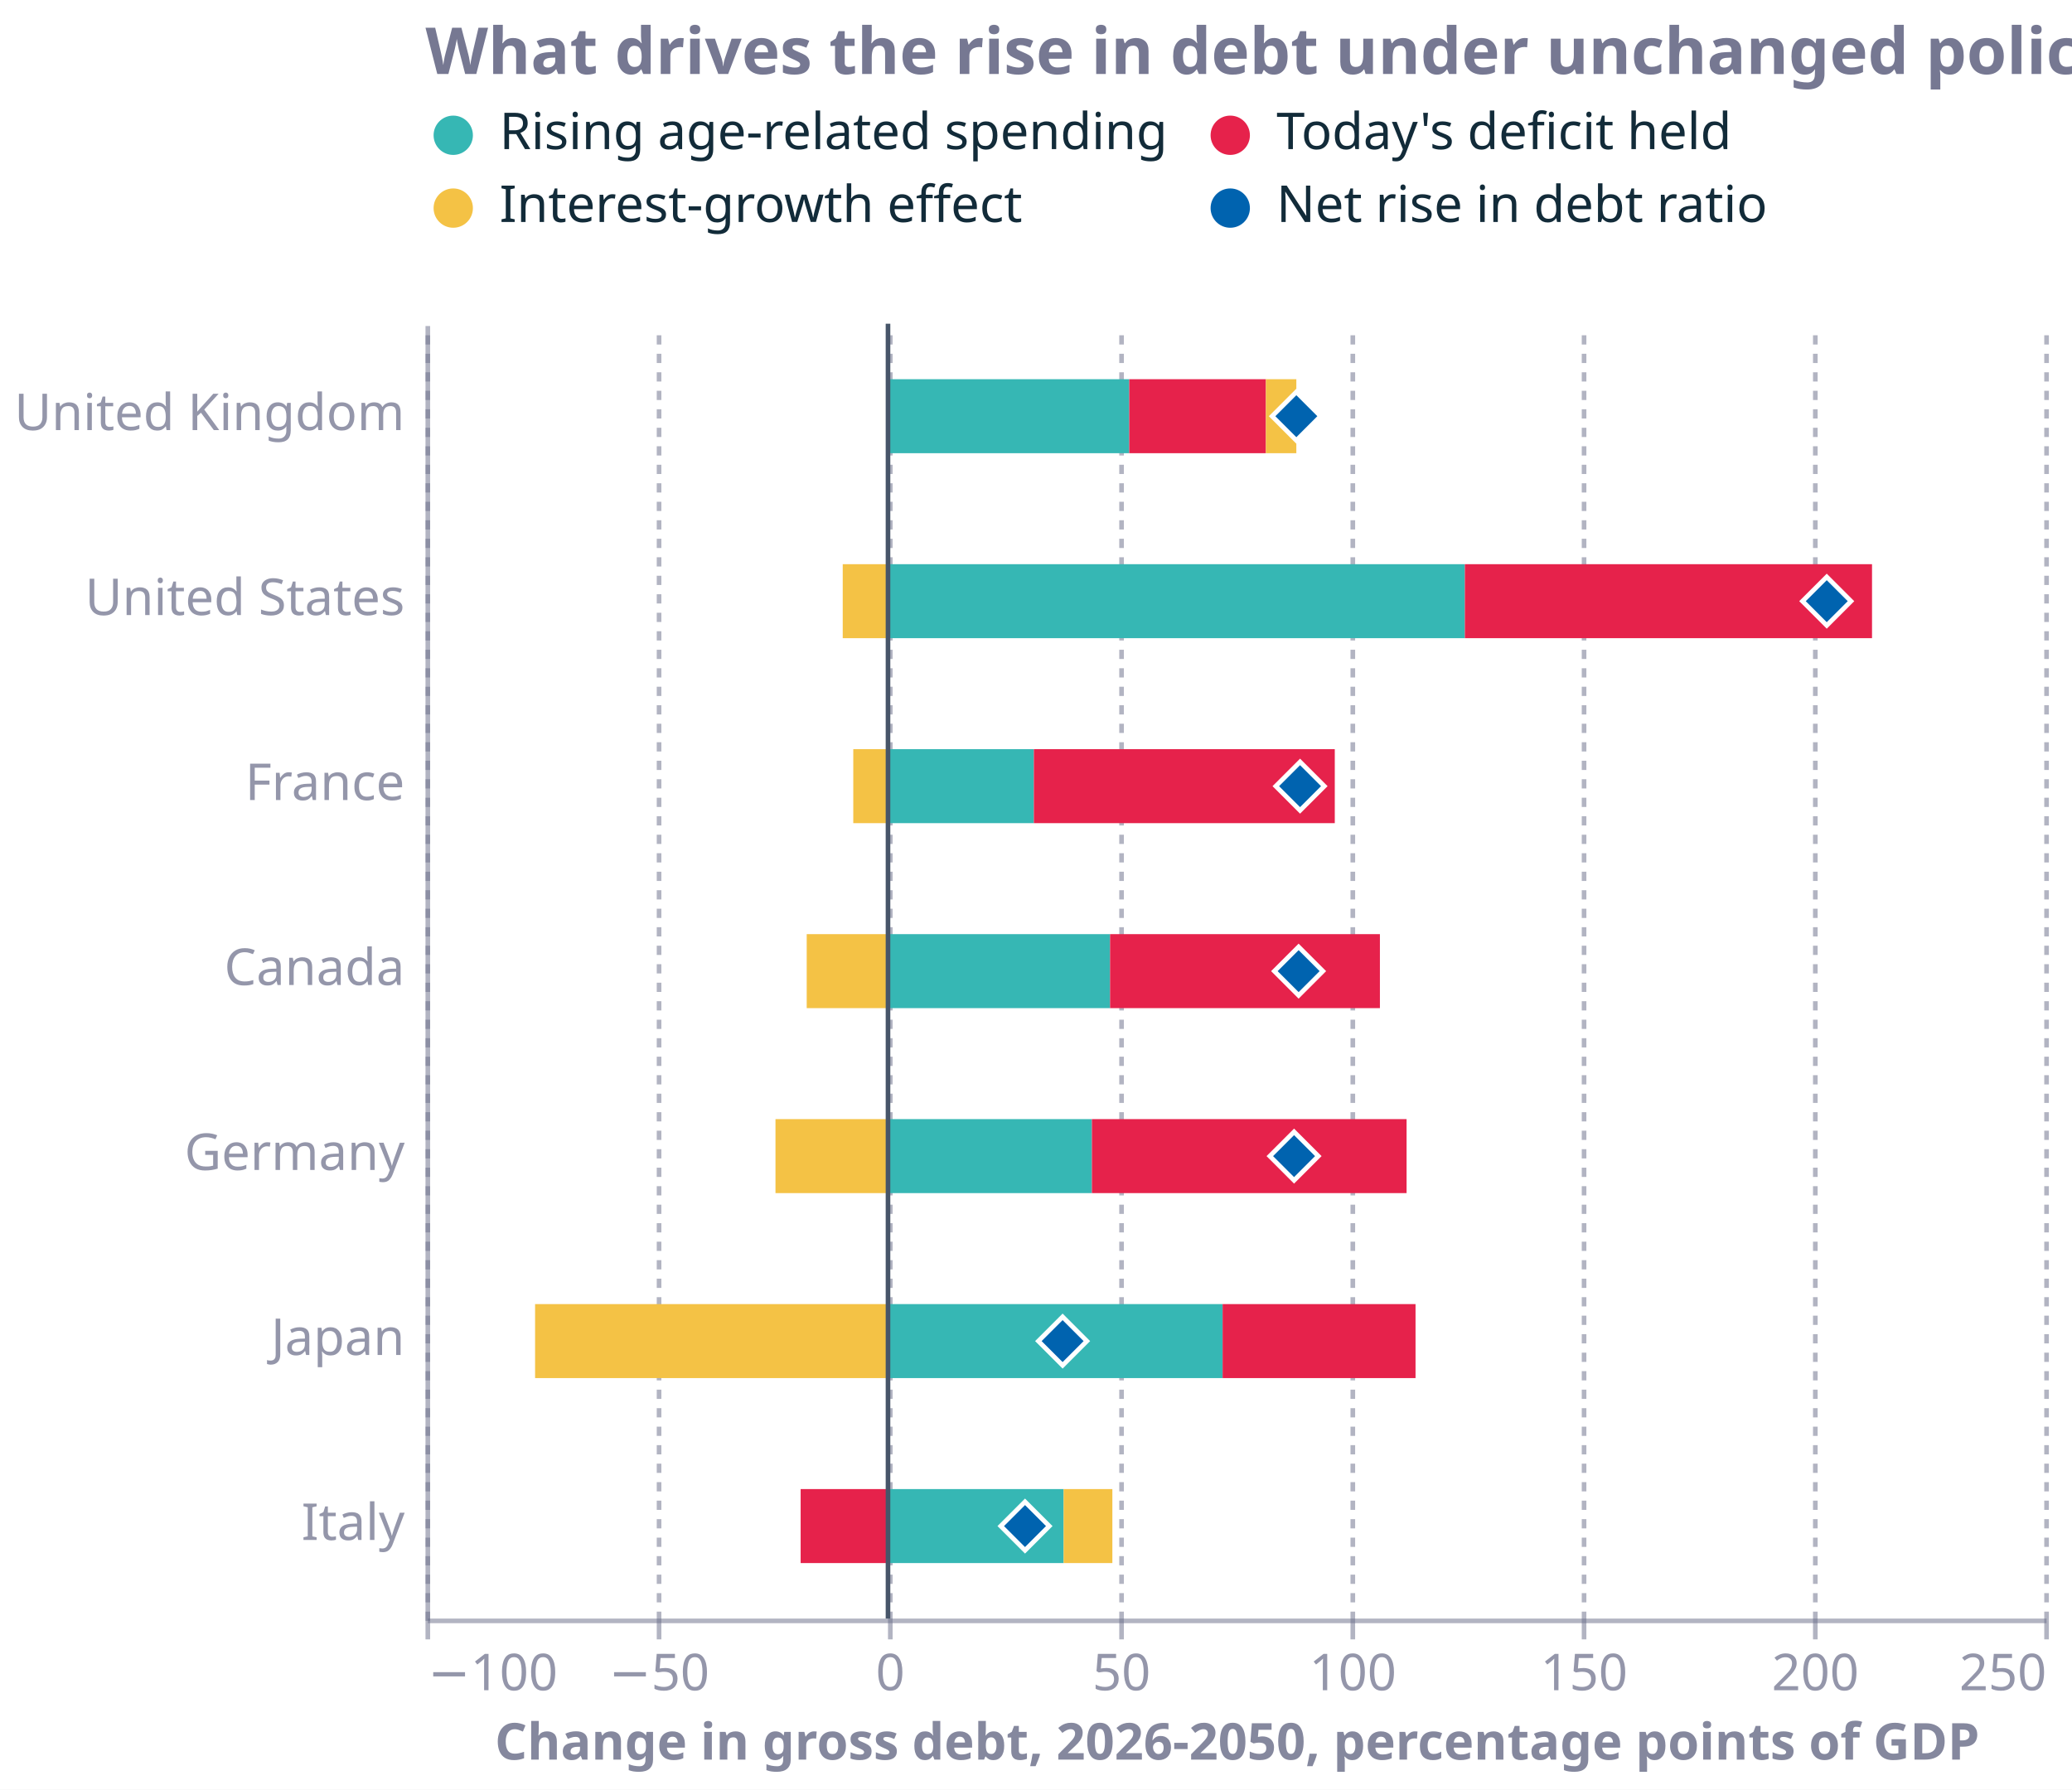
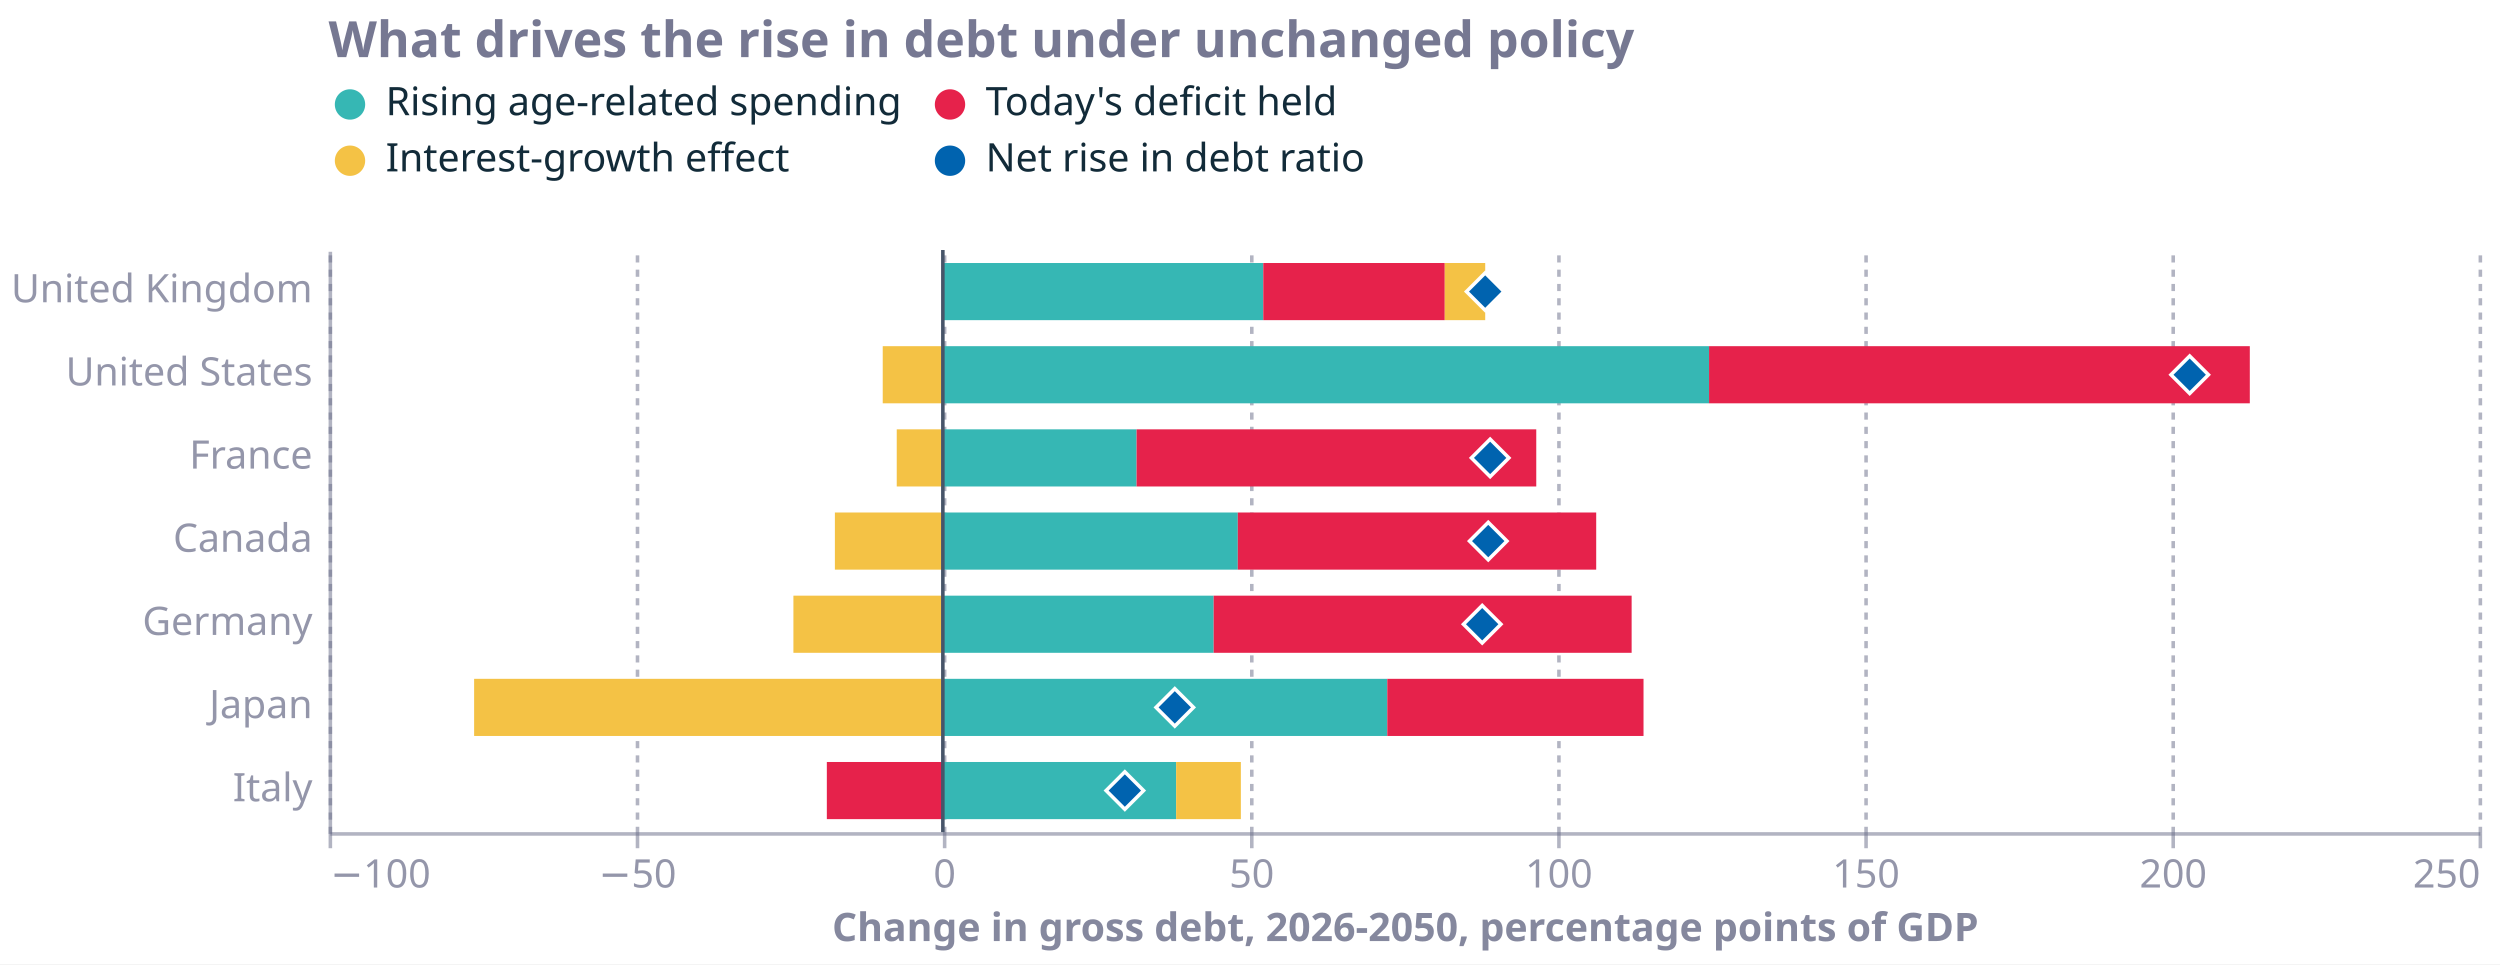
- <svg xmlns="http://www.w3.org/2000/svg" version="1.1" class="marks" width="448" height="387" viewBox="0 0 448 387">
-   <rect width="448" height="387" fill="white" />
+ <svg xmlns="http://www.w3.org/2000/svg" version="1.1" class="marks" width="700" height="270" viewBox="0 0 700 270">
+   <rect width="700" height="270" fill="white" />
  <g fill="none" stroke-miterlimit="10" transform="translate(92,70)">
    <g class="mark-group role-frame root" role="graphics-object" aria-roledescription="group mark container">
      <g transform="translate(0,0)">
-         <path class="background" aria-hidden="true" d="M0,0h350v280h-350Z" />
+         <path class="background" aria-hidden="true" d="M0,0h602v163h-602Z" />
        <g>
          <g class="mark-group role-axis" aria-hidden="true">
-             <g transform="translate(0.5,280.5)">
+             <g transform="translate(0.5,163.5)">
              <path class="background" aria-hidden="true" d="M0,0h0v0h0Z" pointer-events="none" />
              <g>
                <g class="mark-rule role-axis-grid" pointer-events="none">
-                   <line transform="translate(0,0)" x2="0" y2="-280" stroke="#676A86" stroke-opacity="0.5" stroke-width="1" stroke-dasharray="2,2" opacity="1" />
-                   <line transform="translate(50,0)" x2="0" y2="-280" stroke="#676A86" stroke-opacity="0.5" stroke-width="1" stroke-dasharray="2,2" opacity="1" />
-                   <line transform="translate(100,0)" x2="0" y2="-280" stroke="#676A86" stroke-opacity="0.5" stroke-width="1" stroke-dasharray="2,2" opacity="1" />
-                   <line transform="translate(150,0)" x2="0" y2="-280" stroke="#676A86" stroke-opacity="0.5" stroke-width="1" stroke-dasharray="2,2" opacity="1" />
-                   <line transform="translate(200,0)" x2="0" y2="-280" stroke="#676A86" stroke-opacity="0.5" stroke-width="1" stroke-dasharray="2,2" opacity="1" />
-                   <line transform="translate(250,0)" x2="0" y2="-280" stroke="#676A86" stroke-opacity="0.5" stroke-width="1" stroke-dasharray="2,2" opacity="1" />
-                   <line transform="translate(300,0)" x2="0" y2="-280" stroke="#676A86" stroke-opacity="0.5" stroke-width="1" stroke-dasharray="2,2" opacity="1" />
-                   <line transform="translate(350,0)" x2="0" y2="-280" stroke="#676A86" stroke-opacity="0.5" stroke-width="1" stroke-dasharray="2,2" opacity="1" />
+                   <line transform="translate(0,0)" x2="0" y2="-163" stroke="#676A86" stroke-opacity="0.5" stroke-width="1" stroke-dasharray="2,2" opacity="1" />
+                   <line transform="translate(86,0)" x2="0" y2="-163" stroke="#676A86" stroke-opacity="0.5" stroke-width="1" stroke-dasharray="2,2" opacity="1" />
+                   <line transform="translate(172,0)" x2="0" y2="-163" stroke="#676A86" stroke-opacity="0.5" stroke-width="1" stroke-dasharray="2,2" opacity="1" />
+                   <line transform="translate(258,0)" x2="0" y2="-163" stroke="#676A86" stroke-opacity="0.5" stroke-width="1" stroke-dasharray="2,2" opacity="1" />
+                   <line transform="translate(344,0)" x2="0" y2="-163" stroke="#676A86" stroke-opacity="0.5" stroke-width="1" stroke-dasharray="2,2" opacity="1" />
+                   <line transform="translate(430,0)" x2="0" y2="-163" stroke="#676A86" stroke-opacity="0.5" stroke-width="1" stroke-dasharray="2,2" opacity="1" />
+                   <line transform="translate(516,0)" x2="0" y2="-163" stroke="#676A86" stroke-opacity="0.5" stroke-width="1" stroke-dasharray="2,2" opacity="1" />
+                   <line transform="translate(602,0)" x2="0" y2="-163" stroke="#676A86" stroke-opacity="0.5" stroke-width="1" stroke-dasharray="2,2" opacity="1" />
                </g>
              </g>
              <path class="foreground" aria-hidden="true" d="" pointer-events="none" display="none" />
            </g>
          </g>
          <g class="mark-group role-axis" role="graphics-symbol" aria-roledescription="axis" aria-label="X-axis titled 'Change in gross debt, 2026-2050, percentage points of GDP' for a linear scale with values from −100 to 250">
-             <g transform="translate(0.5,280.5)">
+             <g transform="translate(0.5,163.5)">
              <path class="background" aria-hidden="true" d="M0,0h0v0h0Z" pointer-events="none" />
              <g>
                <g class="mark-rule role-axis-tick" pointer-events="none">
                  <line transform="translate(0,0)" x2="0" y2="4" stroke="#676A86" stroke-opacity="0.5" stroke-width="1" opacity="1" />
-                   <line transform="translate(50,0)" x2="0" y2="4" stroke="#676A86" stroke-opacity="0.5" stroke-width="1" opacity="1" />
-                   <line transform="translate(100,0)" x2="0" y2="4" stroke="#676A86" stroke-opacity="0.5" stroke-width="1" opacity="1" />
-                   <line transform="translate(150,0)" x2="0" y2="4" stroke="#676A86" stroke-opacity="0.5" stroke-width="1" opacity="1" />
-                   <line transform="translate(200,0)" x2="0" y2="4" stroke="#676A86" stroke-opacity="0.5" stroke-width="1" opacity="1" />
-                   <line transform="translate(250,0)" x2="0" y2="4" stroke="#676A86" stroke-opacity="0.5" stroke-width="1" opacity="1" />
-                   <line transform="translate(300,0)" x2="0" y2="4" stroke="#676A86" stroke-opacity="0.5" stroke-width="1" opacity="1" />
-                   <line transform="translate(350,0)" x2="0" y2="4" stroke="#676A86" stroke-opacity="0.5" stroke-width="1" opacity="1" />
+                   <line transform="translate(86,0)" x2="0" y2="4" stroke="#676A86" stroke-opacity="0.5" stroke-width="1" opacity="1" />
+                   <line transform="translate(172,0)" x2="0" y2="4" stroke="#676A86" stroke-opacity="0.5" stroke-width="1" opacity="1" />
+                   <line transform="translate(258,0)" x2="0" y2="4" stroke="#676A86" stroke-opacity="0.5" stroke-width="1" opacity="1" />
+                   <line transform="translate(344,0)" x2="0" y2="4" stroke="#676A86" stroke-opacity="0.5" stroke-width="1" opacity="1" />
+                   <line transform="translate(430,0)" x2="0" y2="4" stroke="#676A86" stroke-opacity="0.5" stroke-width="1" opacity="1" />
+                   <line transform="translate(516,0)" x2="0" y2="4" stroke="#676A86" stroke-opacity="0.5" stroke-width="1" opacity="1" />
+                   <line transform="translate(602,0)" x2="0" y2="4" stroke="#676A86" stroke-opacity="0.5" stroke-width="1" opacity="1" />
                </g>
                <g class="mark-text role-axis-label" pointer-events="none">
                  <text text-anchor="start" transform="translate(0,15)" font-family="Circular Std" font-size="11px" fill="#676A86" fill-opacity="0.7" opacity="1">−100</text>
-                   <text text-anchor="middle" transform="translate(50,15)" font-family="Circular Std" font-size="11px" fill="#676A86" fill-opacity="0.7" opacity="1">−50</text>
-                   <text text-anchor="middle" transform="translate(100,15)" font-family="Circular Std" font-size="11px" fill="#676A86" fill-opacity="0.7" opacity="1">0</text>
-                   <text text-anchor="middle" transform="translate(150,15)" font-family="Circular Std" font-size="11px" fill="#676A86" fill-opacity="0.7" opacity="1">50</text>
-                   <text text-anchor="middle" transform="translate(200,15)" font-family="Circular Std" font-size="11px" fill="#676A86" fill-opacity="0.7" opacity="1">100</text>
-                   <text text-anchor="middle" transform="translate(250,15)" font-family="Circular Std" font-size="11px" fill="#676A86" fill-opacity="0.7" opacity="1">150</text>
-                   <text text-anchor="middle" transform="translate(300,15)" font-family="Circular Std" font-size="11px" fill="#676A86" fill-opacity="0.7" opacity="1">200</text>
-                   <text text-anchor="end" transform="translate(350,15)" font-family="Circular Std" font-size="11px" fill="#676A86" fill-opacity="0.7" opacity="1">250</text>
+                   <text text-anchor="middle" transform="translate(86,15)" font-family="Circular Std" font-size="11px" fill="#676A86" fill-opacity="0.7" opacity="1">−50</text>
+                   <text text-anchor="middle" transform="translate(172,15)" font-family="Circular Std" font-size="11px" fill="#676A86" fill-opacity="0.7" opacity="1">0</text>
+                   <text text-anchor="middle" transform="translate(258,15)" font-family="Circular Std" font-size="11px" fill="#676A86" fill-opacity="0.7" opacity="1">50</text>
+                   <text text-anchor="middle" transform="translate(344,15)" font-family="Circular Std" font-size="11px" fill="#676A86" fill-opacity="0.7" opacity="1">100</text>
+                   <text text-anchor="middle" transform="translate(430,15)" font-family="Circular Std" font-size="11px" fill="#676A86" fill-opacity="0.7" opacity="1">150</text>
+                   <text text-anchor="middle" transform="translate(516,15)" font-family="Circular Std" font-size="11px" fill="#676A86" fill-opacity="0.7" opacity="1">200</text>
+                   <text text-anchor="end" transform="translate(602,15)" font-family="Circular Std" font-size="11px" fill="#676A86" fill-opacity="0.7" opacity="1">250</text>
                </g>
                <g class="mark-rule role-axis-domain" pointer-events="none">
-                   <line transform="translate(0,0)" x2="350" y2="0" stroke="#676A86" stroke-opacity="0.5" stroke-width="1" opacity="1" />
+                   <line transform="translate(0,0)" x2="602" y2="0" stroke="#676A86" stroke-opacity="0.5" stroke-width="1" opacity="1" />
                </g>
                <g class="mark-text role-axis-title" pointer-events="none">
-                   <text text-anchor="middle" transform="translate(175,30)" font-family="Circular Std" font-size="11px" font-weight="bold" fill="#676A86" fill-opacity="0.8" opacity="1">Change in gross debt, 2026-2050, percentage points of GDP</text>
+                   <text text-anchor="middle" transform="translate(301,30)" font-family="Circular Std" font-size="11px" font-weight="bold" fill="#676A86" fill-opacity="0.8" opacity="1">Change in gross debt, 2026-2050, percentage points of GDP</text>
                </g>
              </g>
              <path class="foreground" aria-hidden="true" d="" pointer-events="none" display="none" />
            </g>
          </g>
          <g class="mark-group role-axis" role="graphics-symbol" aria-roledescription="axis" aria-label="Y-axis for a discrete scale with 7 values: United Kingdom, United States, France, Canada, Germany, Japan, Italy">
            <g transform="translate(0.5,0.5)">
              <path class="background" aria-hidden="true" d="M0,0h0v0h0Z" pointer-events="none" />
              <g>
                <g class="mark-text role-axis-label" pointer-events="none">
-                   <text text-anchor="end" transform="translate(-5,22.5)" font-family="Circular Std" font-size="11px" fill="#676A86" fill-opacity="0.7" opacity="1">United Kingdom</text>
-                   <text text-anchor="end" transform="translate(-5,62.5)" font-family="Circular Std" font-size="11px" fill="#676A86" fill-opacity="0.7" opacity="1">United States</text>
-                   <text text-anchor="end" transform="translate(-5,102.5)" font-family="Circular Std" font-size="11px" fill="#676A86" fill-opacity="0.7" opacity="1">France</text>
-                   <text text-anchor="end" transform="translate(-5,142.5)" font-family="Circular Std" font-size="11px" fill="#676A86" fill-opacity="0.7" opacity="1">Canada</text>
-                   <text text-anchor="end" transform="translate(-5,182.5)" font-family="Circular Std" font-size="11px" fill="#676A86" fill-opacity="0.7" opacity="1">Germany</text>
-                   <text text-anchor="end" transform="translate(-5,222.5)" font-family="Circular Std" font-size="11px" fill="#676A86" fill-opacity="0.7" opacity="1">Japan</text>
-                   <text text-anchor="end" transform="translate(-5,262.5)" font-family="Circular Std" font-size="11px" fill="#676A86" fill-opacity="0.7" opacity="1">Italy</text>
+                   <text text-anchor="end" transform="translate(-5,14.14286)" font-family="Circular Std" font-size="11px" fill="#676A86" fill-opacity="0.7" opacity="1">United Kingdom</text>
+                   <text text-anchor="end" transform="translate(-5,37.42857)" font-family="Circular Std" font-size="11px" fill="#676A86" fill-opacity="0.7" opacity="1">United States</text>
+                   <text text-anchor="end" transform="translate(-5,60.71429)" font-family="Circular Std" font-size="11px" fill="#676A86" fill-opacity="0.7" opacity="1">France</text>
+                   <text text-anchor="end" transform="translate(-5,84)" font-family="Circular Std" font-size="11px" fill="#676A86" fill-opacity="0.7" opacity="1">Canada</text>
+                   <text text-anchor="end" transform="translate(-5,107.2857)" font-family="Circular Std" font-size="11px" fill="#676A86" fill-opacity="0.7" opacity="1">Germany</text>
+                   <text text-anchor="end" transform="translate(-5,130.5714)" font-family="Circular Std" font-size="11px" fill="#676A86" fill-opacity="0.7" opacity="1">Japan</text>
+                   <text text-anchor="end" transform="translate(-5,153.8571)" font-family="Circular Std" font-size="11px" fill="#676A86" fill-opacity="0.7" opacity="1">Italy</text>
                </g>
                <g class="mark-rule role-axis-domain" pointer-events="none">
-                   <line transform="translate(0,0)" x2="0" y2="280" stroke="#676A86" stroke-opacity="0.5" stroke-width="1" opacity="1" />
+                   <line transform="translate(0,0)" x2="0" y2="163" stroke="#676A86" stroke-opacity="0.5" stroke-width="1" opacity="1" />
                </g>
              </g>
              <path class="foreground" aria-hidden="true" d="" pointer-events="none" display="none" />
            </g>
          </g>
          <g class="mark-rect role-mark layer_0_marks" role="graphics-object" aria-roledescription="rect mark container">
-             <path aria-label="v: 48.014383664; country: Canada; part: Rising age-related spending; ord: 0" role="graphics-symbol" aria-roledescription="bar" d="M100,132h48.014v16h-48.014Z" fill="#36B7B4" />
-             <path aria-label="v: 31.5367201793; country: France; part: Rising age-related spending; ord: 0" role="graphics-symbol" aria-roledescription="bar" d="M100,92h31.537v16h-31.537Z" fill="#36B7B4" />
-             <path aria-label="v: 44.0859340915; country: Germany; part: Rising age-related spending; ord: 0" role="graphics-symbol" aria-roledescription="bar" d="M100,172h44.086v16h-44.086Z" fill="#36B7B4" />
-             <path aria-label="v: 37.9750125342; country: Italy; part: Rising age-related spending; ord: 0" role="graphics-symbol" aria-roledescription="bar" d="M100,252h37.975v16h-37.975Z" fill="#36B7B4" />
-             <path aria-label="v: 72.3489462937; country: Japan; part: Rising age-related spending; ord: 0" role="graphics-symbol" aria-roledescription="bar" d="M100,212h72.349v16h-72.349Z" fill="#36B7B4" />
-             <path aria-label="v: 52.1610804349; country: United Kingdom; part: Rising age-related spending; ord: 0" role="graphics-symbol" aria-roledescription="bar" d="M100,12h52.161v16h-52.161Z" fill="#36B7B4" />
-             <path aria-label="v: 124.728273927; country: United States; part: Rising age-related spending; ord: 0" role="graphics-symbol" aria-roledescription="bar" d="M100,52h124.728v16h-124.728Z" fill="#36B7B4" />
-             <path aria-label="v: 58.344; country: Canada; part: Today's deficit held; ord: 1" role="graphics-symbol" aria-roledescription="bar" d="M148.014,132h58.344v16h-58.344Z" fill="#E6224B" />
-             <path aria-label="v: 65.064; country: France; part: Today's deficit held; ord: 1" role="graphics-symbol" aria-roledescription="bar" d="M131.537,92h65.064v16h-65.064Z" fill="#E6224B" />
-             <path aria-label="v: 68.04; country: Germany; part: Today's deficit held; ord: 1" role="graphics-symbol" aria-roledescription="bar" d="M144.086,172h68.04v16h-68.04Z" fill="#E6224B" />
-             <path aria-label="v: −18.888; country: Italy; part: Today's deficit held; ord: 1" role="graphics-symbol" aria-roledescription="bar" d="M81.112,252h18.888v16h-18.888Z" fill="#E6224B" />
-             <path aria-label="v: 41.712; country: Japan; part: Today's deficit held; ord: 1" role="graphics-symbol" aria-roledescription="bar" d="M172.349,212h41.712v16h-41.712Z" fill="#E6224B" />
-             <path aria-label="v: 29.544; country: United Kingdom; part: Today's deficit held; ord: 1" role="graphics-symbol" aria-roledescription="bar" d="M152.161,12h29.544v16h-29.544Z" fill="#E6224B" />
-             <path aria-label="v: 88.032; country: United States; part: Today's deficit held; ord: 1" role="graphics-symbol" aria-roledescription="bar" d="M224.728,52h88.032v16h-88.032Z" fill="#E6224B" />
-             <path aria-label="v: −17.5771152793; country: Canada; part: Interest-growth effect; ord: 2" role="graphics-symbol" aria-roledescription="bar" d="M82.423,132h17.577v16h-17.577Z" fill="#F4C245" />
-             <path aria-label="v: −7.50761181391; country: France; part: Interest-growth effect; ord: 2" role="graphics-symbol" aria-roledescription="bar" d="M92.492,92h7.508v16h-7.508Z" fill="#F4C245" />
-             <path aria-label="v: −24.3284541174; country: Germany; part: Interest-growth effect; ord: 2" role="graphics-symbol" aria-roledescription="bar" d="M75.672,172h24.328v16h-24.328Z" fill="#F4C245" />
-             <path aria-label="v: 10.5368965178; country: Italy; part: Interest-growth effect; ord: 2" role="graphics-symbol" aria-roledescription="bar" d="M137.975,252h10.537v16h-10.537Z" fill="#F4C245" />
-             <path aria-label="v: −76.3059303975; country: Japan; part: Interest-growth effect; ord: 2" role="graphics-symbol" aria-roledescription="bar" d="M23.694,212h76.306v16h-76.306Z" fill="#F4C245" />
-             <path aria-label="v: 6.58540956337; country: United Kingdom; part: Interest-growth effect; ord: 2" role="graphics-symbol" aria-roledescription="bar" d="M181.705,12h6.585v16h-6.585Z" fill="#F4C245" />
-             <path aria-label="v: −9.78762865105; country: United States; part: Interest-growth effect; ord: 2" role="graphics-symbol" aria-roledescription="bar" d="M90.212,52h9.788v16h-9.788Z" fill="#F4C245" />
+             <path aria-label="v: 48.014383664; country: Canada; part: Rising age-related spending; ord: 0" role="graphics-symbol" aria-roledescription="bar" d="M172,73.5h82.585v16h-82.585Z" fill="#36B7B4" />
+             <path aria-label="v: 31.5367201793; country: France; part: Rising age-related spending; ord: 0" role="graphics-symbol" aria-roledescription="bar" d="M172,50.214h54.243v16h-54.243Z" fill="#36B7B4" />
+             <path aria-label="v: 44.0859340915; country: Germany; part: Rising age-related spending; ord: 0" role="graphics-symbol" aria-roledescription="bar" d="M172,96.786h75.828v16h-75.828Z" fill="#36B7B4" />
+             <path aria-label="v: 37.9750125342; country: Italy; part: Rising age-related spending; ord: 0" role="graphics-symbol" aria-roledescription="bar" d="M172,143.357h65.317v16h-65.317Z" fill="#36B7B4" />
+             <path aria-label="v: 72.3489462937; country: Japan; part: Rising age-related spending; ord: 0" role="graphics-symbol" aria-roledescription="bar" d="M172,120.071h124.44v16h-124.44Z" fill="#36B7B4" />
+             <path aria-label="v: 52.1610804349; country: United Kingdom; part: Rising age-related spending; ord: 0" role="graphics-symbol" aria-roledescription="bar" d="M172,3.643h89.717v16h-89.717Z" fill="#36B7B4" />
+             <path aria-label="v: 124.728273927; country: United States; part: Rising age-related spending; ord: 0" role="graphics-symbol" aria-roledescription="bar" d="M172,26.929h214.533v16h-214.533Z" fill="#36B7B4" />
+             <path aria-label="v: 58.344; country: Canada; part: Today's deficit held; ord: 1" role="graphics-symbol" aria-roledescription="bar" d="M254.585,73.5h100.352v16h-100.352Z" fill="#E6224B" />
+             <path aria-label="v: 65.064; country: France; part: Today's deficit held; ord: 1" role="graphics-symbol" aria-roledescription="bar" d="M226.243,50.214h111.91v16h-111.91Z" fill="#E6224B" />
+             <path aria-label="v: 68.04; country: Germany; part: Today's deficit held; ord: 1" role="graphics-symbol" aria-roledescription="bar" d="M247.828,96.786h117.029v16h-117.029Z" fill="#E6224B" />
+             <path aria-label="v: −18.888; country: Italy; part: Today's deficit held; ord: 1" role="graphics-symbol" aria-roledescription="bar" d="M139.513,143.357h32.487v16h-32.487Z" fill="#E6224B" />
+             <path aria-label="v: 41.712; country: Japan; part: Today's deficit held; ord: 1" role="graphics-symbol" aria-roledescription="bar" d="M296.44,120.071h71.745v16h-71.745Z" fill="#E6224B" />
+             <path aria-label="v: 29.544; country: United Kingdom; part: Today's deficit held; ord: 1" role="graphics-symbol" aria-roledescription="bar" d="M261.717,3.643h50.816v16h-50.816Z" fill="#E6224B" />
+             <path aria-label="v: 88.032; country: United States; part: Today's deficit held; ord: 1" role="graphics-symbol" aria-roledescription="bar" d="M386.533,26.929h151.415v16h-151.415Z" fill="#E6224B" />
+             <path aria-label="v: −17.5771152793; country: Canada; part: Interest-growth effect; ord: 2" role="graphics-symbol" aria-roledescription="bar" d="M141.767,73.5h30.233v16h-30.233Z" fill="#F4C245" />
+             <path aria-label="v: −7.50761181391; country: France; part: Interest-growth effect; ord: 2" role="graphics-symbol" aria-roledescription="bar" d="M159.087,50.214h12.913v16h-12.913Z" fill="#F4C245" />
+             <path aria-label="v: −24.3284541174; country: Germany; part: Interest-growth effect; ord: 2" role="graphics-symbol" aria-roledescription="bar" d="M130.155,96.786h41.845v16h-41.845Z" fill="#F4C245" />
+             <path aria-label="v: 10.5368965178; country: Italy; part: Interest-growth effect; ord: 2" role="graphics-symbol" aria-roledescription="bar" d="M237.317,143.357h18.123v16h-18.123Z" fill="#F4C245" />
+             <path aria-label="v: −76.3059303975; country: Japan; part: Interest-growth effect; ord: 2" role="graphics-symbol" aria-roledescription="bar" d="M40.754,120.071h131.246v16h-131.246Z" fill="#F4C245" />
+             <path aria-label="v: 6.58540956337; country: United Kingdom; part: Interest-growth effect; ord: 2" role="graphics-symbol" aria-roledescription="bar" d="M312.533,3.643h11.327v16h-11.327Z" fill="#F4C245" />
+             <path aria-label="v: −9.78762865105; country: United States; part: Interest-growth effect; ord: 2" role="graphics-symbol" aria-roledescription="bar" d="M155.165,26.929h16.835v16h-16.835Z" fill="#F4C245" />
          </g>
          <g class="mark-rule role-mark layer_1_marks" role="graphics-object" aria-roledescription="rule mark container">
-             <line aria-label="x: 0" role="graphics-symbol" aria-roledescription="rule mark" transform="translate(100,0)" x2="0" y2="280" stroke="#475569" stroke-width="1" />
+             <line aria-label="x: 0" role="graphics-symbol" aria-roledescription="rule mark" transform="translate(172,0)" x2="0" y2="163" stroke="#475569" stroke-width="1" />
          </g>
          <g class="mark-symbol role-mark layer_2_marks" role="graphics-object" aria-roledescription="symbol mark container">
-             <path aria-label="v: 88.7812683847; country: Canada; part: Net rise in debt ratio" role="graphics-symbol" aria-roledescription="point" transform="translate(188.7813,140)" d="M-5.244,0L0,-5.244L5.244,0L0,5.244Z" fill="#0063AF" stroke="white" stroke-width="1" opacity="1" />
-             <path aria-label="v: 89.0931083654; country: France; part: Net rise in debt ratio" role="graphics-symbol" aria-roledescription="point" transform="translate(189.0931,100)" d="M-5.244,0L0,-5.244L5.244,0L0,5.244Z" fill="#0063AF" stroke="white" stroke-width="1" opacity="1" />
-             <path aria-label="v: 87.7974799741; country: Germany; part: Net rise in debt ratio" role="graphics-symbol" aria-roledescription="point" transform="translate(187.7975,180)" d="M-5.244,0L0,-5.244L5.244,0L0,5.244Z" fill="#0063AF" stroke="white" stroke-width="1" opacity="1" />
-             <path aria-label="v: 29.6239090521; country: Italy; part: Net rise in debt ratio" role="graphics-symbol" aria-roledescription="point" transform="translate(129.6239,260)" d="M-5.244,0L0,-5.244L5.244,0L0,5.244Z" fill="#0063AF" stroke="white" stroke-width="1" opacity="1" />
-             <path aria-label="v: 37.7550158961; country: Japan; part: Net rise in debt ratio" role="graphics-symbol" aria-roledescription="point" transform="translate(137.755,220)" d="M-5.244,0L0,-5.244L5.244,0L0,5.244Z" fill="#0063AF" stroke="white" stroke-width="1" opacity="1" />
-             <path aria-label="v: 88.2904899983; country: United Kingdom; part: Net rise in debt ratio" role="graphics-symbol" aria-roledescription="point" transform="translate(188.2905,20)" d="M-5.244,0L0,-5.244L5.244,0L0,5.244Z" fill="#0063AF" stroke="white" stroke-width="1" opacity="1" />
-             <path aria-label="v: 202.972645276; country: United States; part: Net rise in debt ratio" role="graphics-symbol" aria-roledescription="point" transform="translate(302.9726,60)" d="M-5.244,0L0,-5.244L5.244,0L0,5.244Z" fill="#0063AF" stroke="white" stroke-width="1" opacity="1" />
+             <path aria-label="v: 88.7812683847; country: Canada; part: Net rise in debt ratio" role="graphics-symbol" aria-roledescription="point" transform="translate(324.7038,81.5)" d="M-5.244,0L0,-5.244L5.244,0L0,5.244Z" fill="#0063AF" stroke="white" stroke-width="1" opacity="1" />
+             <path aria-label="v: 89.0931083654; country: France; part: Net rise in debt ratio" role="graphics-symbol" aria-roledescription="point" transform="translate(325.2401,58.21429)" d="M-5.244,0L0,-5.244L5.244,0L0,5.244Z" fill="#0063AF" stroke="white" stroke-width="1" opacity="1" />
+             <path aria-label="v: 87.7974799741; country: Germany; part: Net rise in debt ratio" role="graphics-symbol" aria-roledescription="point" transform="translate(323.0117,104.7857)" d="M-5.244,0L0,-5.244L5.244,0L0,5.244Z" fill="#0063AF" stroke="white" stroke-width="1" opacity="1" />
+             <path aria-label="v: 29.6239090521; country: Italy; part: Net rise in debt ratio" role="graphics-symbol" aria-roledescription="point" transform="translate(222.9531,151.3571)" d="M-5.244,0L0,-5.244L5.244,0L0,5.244Z" fill="#0063AF" stroke="white" stroke-width="1" opacity="1" />
+             <path aria-label="v: 37.7550158961; country: Japan; part: Net rise in debt ratio" role="graphics-symbol" aria-roledescription="point" transform="translate(236.9386,128.0714)" d="M-5.244,0L0,-5.244L5.244,0L0,5.244Z" fill="#0063AF" stroke="white" stroke-width="1" opacity="1" />
+             <path aria-label="v: 88.2904899983; country: United Kingdom; part: Net rise in debt ratio" role="graphics-symbol" aria-roledescription="point" transform="translate(323.8596,11.64286)" d="M-5.244,0L0,-5.244L5.244,0L0,5.244Z" fill="#0063AF" stroke="white" stroke-width="1" opacity="1" />
+             <path aria-label="v: 202.972645276; country: United States; part: Net rise in debt ratio" role="graphics-symbol" aria-roledescription="point" transform="translate(521.1129,34.92857)" d="M-5.244,0L0,-5.244L5.244,0L0,5.244Z" fill="#0063AF" stroke="white" stroke-width="1" opacity="1" />
          </g>
          <g class="mark-group role-legend" role="graphics-symbol" aria-roledescription="legend" aria-label="Symbol legend for fill color with 4 values: Rising age-related spending, Today's deficit held, Interest-growth effect, Net rise in debt ratio">
            <g transform="translate(0,-47)">
              <path class="background" aria-hidden="true" d="M0,0h288v29h-288Z" pointer-events="none" />
              <g>
                <g class="mark-group role-legend-entry">
                  <g transform="translate(0,0)">
                    <path class="background" aria-hidden="true" d="M0,0h0v0h0Z" pointer-events="none" />
                    <g>
                      <g class="mark-group role-scope" role="graphics-object" aria-roledescription="group mark container">
                        <g transform="translate(0,0.25)">
                          <path class="background" aria-hidden="true" d="M0,0h156.272v12.5h-156.272Z" pointer-events="none" opacity="1" />
                          <g>
                            <g class="mark-symbol role-legend-symbol" pointer-events="none">
                              <path transform="translate(6,6)" d="M5,0A5,5,0,1,1,-5,0A5,5,0,1,1,5,0" fill="#36B7B4" stroke="white" stroke-width="1.5" opacity="1" />
                            </g>
                            <g class="mark-text role-legend-label" pointer-events="none">
                              <text text-anchor="start" transform="translate(16,9)" font-family="Circular Std" font-size="11px" fill="#122b39" opacity="1">Rising age-related spending</text>
                            </g>
                          </g>
                          <path class="foreground" aria-hidden="true" d="" pointer-events="none" display="none" />
                        </g>
                        <g transform="translate(168,0.25)">
                          <path class="background" aria-hidden="true" d="M0,0h119.356v12.5h-119.356Z" pointer-events="none" opacity="1" />
                          <g>
                            <g class="mark-symbol role-legend-symbol" pointer-events="none">
                              <path transform="translate(6,6)" d="M5,0A5,5,0,1,1,-5,0A5,5,0,1,1,5,0" fill="#E6224B" stroke="white" stroke-width="1.5" opacity="1" />
                            </g>
                            <g class="mark-text role-legend-label" pointer-events="none">
                              <text text-anchor="start" transform="translate(16,9)" font-family="Circular Std" font-size="11px" fill="#122b39" opacity="1">Today's deficit held</text>
                            </g>
                          </g>
                          <path class="foreground" aria-hidden="true" d="" pointer-events="none" display="none" />
                        </g>
                        <g transform="translate(0,16)">
                          <path class="background" aria-hidden="true" d="M0,0h156.272v12.5h-156.272Z" pointer-events="none" opacity="1" />
                          <g>
                            <g class="mark-symbol role-legend-symbol" pointer-events="none">
                              <path transform="translate(6,6)" d="M5,0A5,5,0,1,1,-5,0A5,5,0,1,1,5,0" fill="#F4C245" stroke="white" stroke-width="1.5" opacity="1" />
                            </g>
                            <g class="mark-text role-legend-label" pointer-events="none">
                              <text text-anchor="start" transform="translate(16,9)" font-family="Circular Std" font-size="11px" fill="#122b39" opacity="1">Interest-growth effect</text>
                            </g>
                          </g>
                          <path class="foreground" aria-hidden="true" d="" pointer-events="none" display="none" />
                        </g>
                        <g transform="translate(168,16)">
                          <path class="background" aria-hidden="true" d="M0,0h119.356v12.5h-119.356Z" pointer-events="none" opacity="1" />
                          <g>
                            <g class="mark-symbol role-legend-symbol" pointer-events="none">
                              <path transform="translate(6,6)" d="M5,0A5,5,0,1,1,-5,0A5,5,0,1,1,5,0" fill="#0063AF" stroke="white" stroke-width="1.5" opacity="1" />
                            </g>
                            <g class="mark-text role-legend-label" pointer-events="none">
                              <text text-anchor="start" transform="translate(16,9)" font-family="Circular Std" font-size="11px" fill="#122b39" opacity="1">Net rise in debt ratio</text>
                            </g>
                          </g>
                          <path class="foreground" aria-hidden="true" d="" pointer-events="none" display="none" />
                        </g>
                      </g>
                    </g>
                    <path class="foreground" aria-hidden="true" d="" pointer-events="none" display="none" />
                  </g>
                </g>
              </g>
              <path class="foreground" aria-hidden="true" d="" pointer-events="none" display="none" />
            </g>
          </g>
          <g class="mark-group role-title">
            <g transform="translate(0,-65)">
              <path class="background" aria-hidden="true" d="M0,0h0v0h0Z" pointer-events="none" />
              <g>
                <g class="mark-text role-title-text" role="graphics-symbol" aria-roledescription="title" aria-label="Title text 'What drives the rise in debt under unchanged policy'" pointer-events="none">
                  <text text-anchor="start" transform="translate(0,11)" font-family="Circular Std" font-size="14px" font-weight="bold" fill="#676A86E6" opacity="1">What drives the rise in debt under unchanged policy</text>
                </g>
              </g>
              <path class="foreground" aria-hidden="true" d="" pointer-events="none" display="none" />
            </g>
          </g>
        </g>
        <path class="foreground" aria-hidden="true" d="" display="none" />
      </g>
    </g>
  </g>
</svg>
